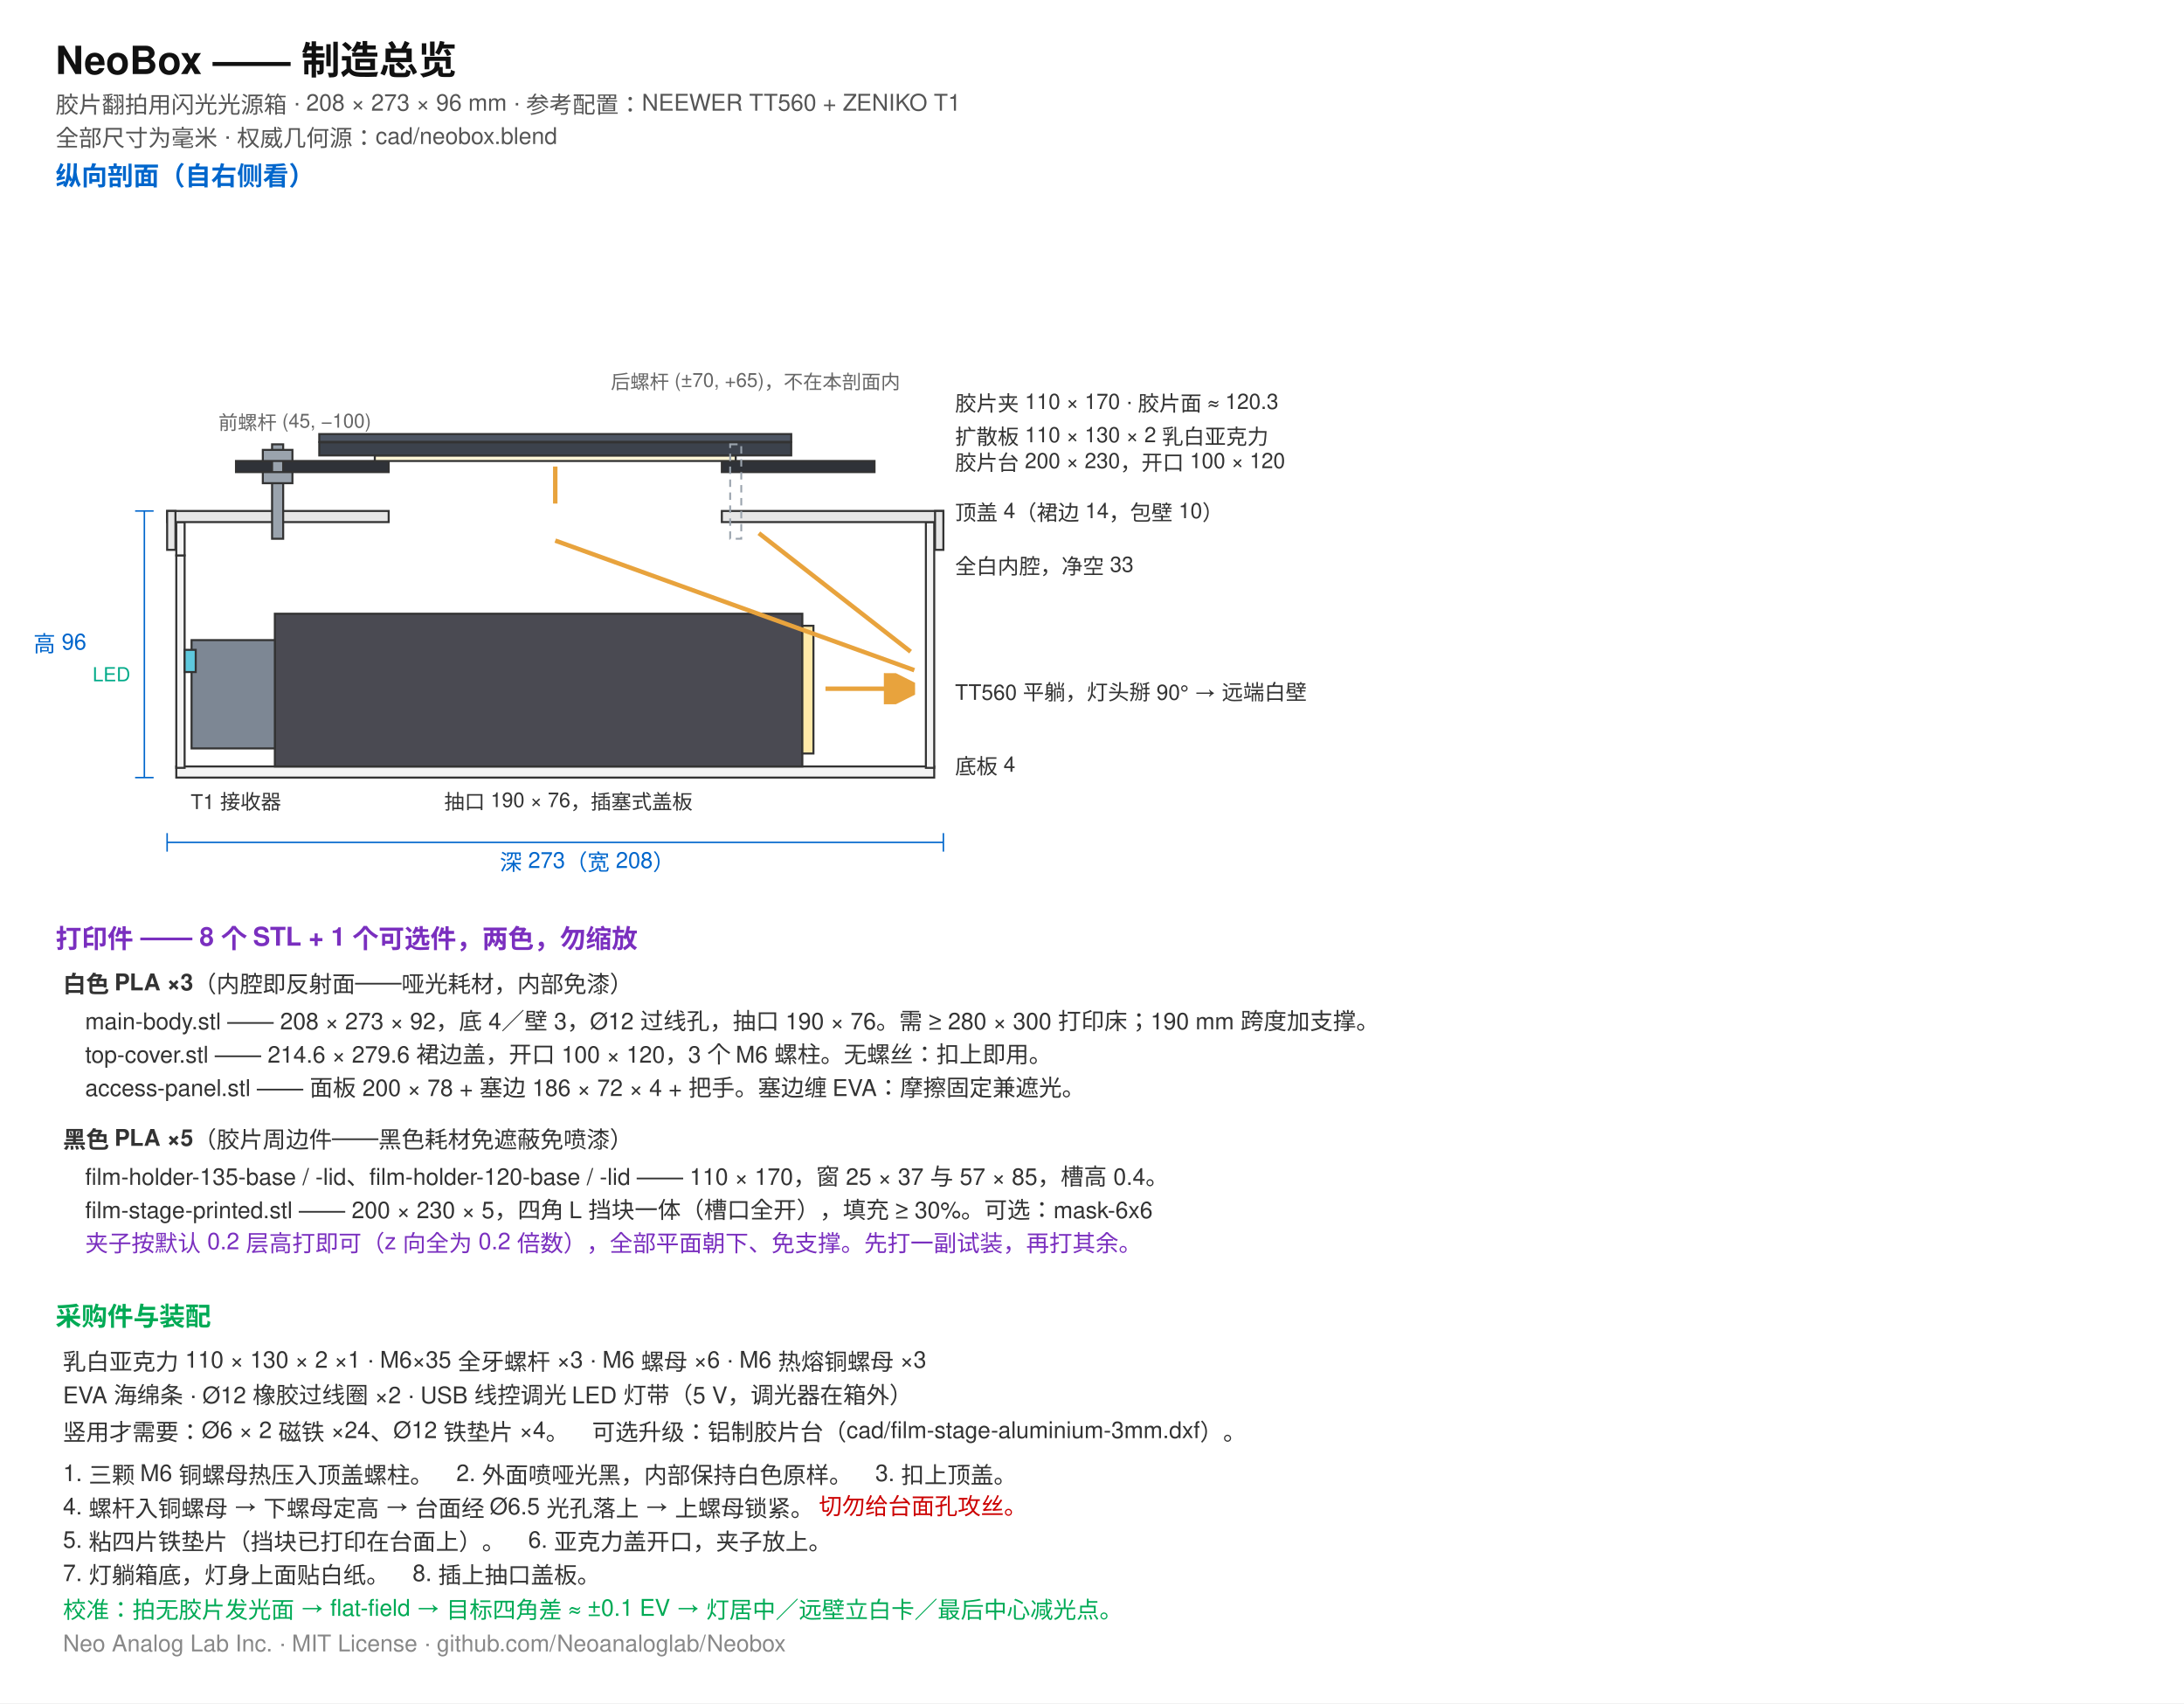
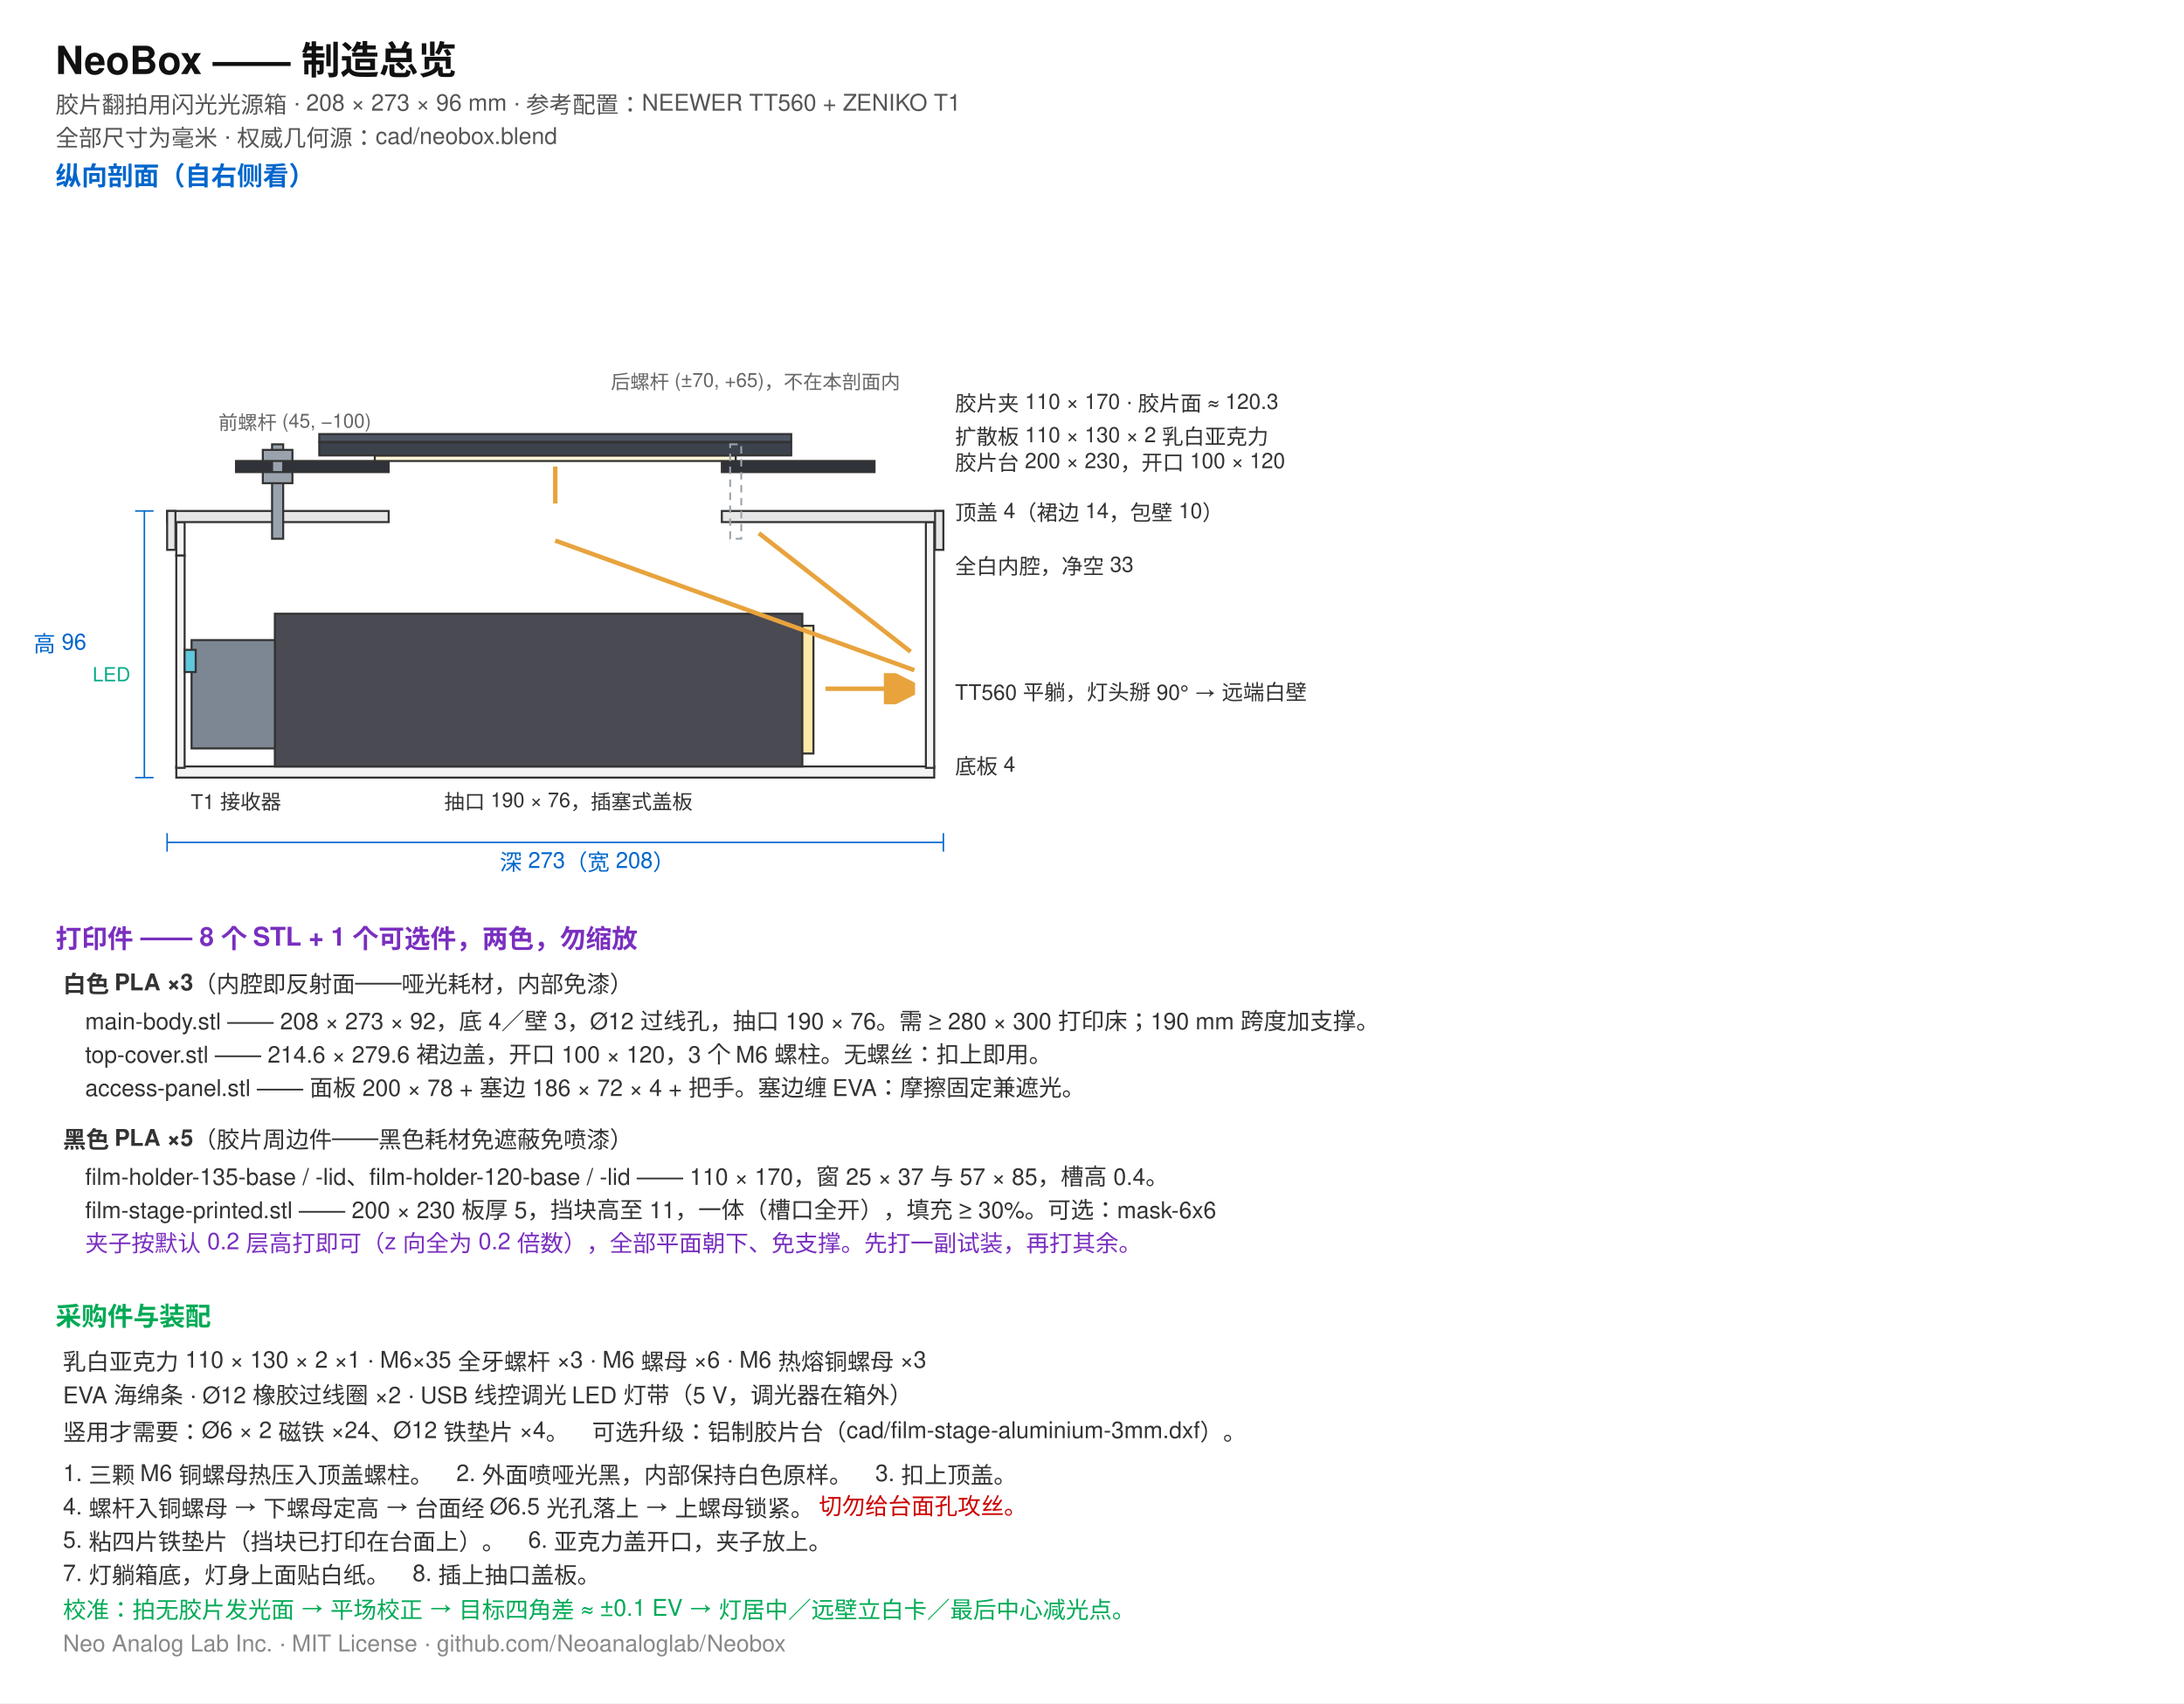
<svg xmlns="http://www.w3.org/2000/svg" width="1180" height="920" viewBox="0 0 1180 920" font-family="Helvetica, Arial, sans-serif">
  <rect width="1180" height="920" fill="#ffffff" />
  <text x="30" y="40" font-size="21" font-weight="bold" fill="#111">NeoBox —— 制造总览</text>
  <text x="30" y="61" font-size="12.5" fill="#555">胶片翻拍用闪光光源箱 · 208 × 273 × 96 mm · 参考配置：NEEWER TT560 + ZENIKO T1</text>
  <text x="30" y="79" font-size="12.5" fill="#555">全部尺寸为毫米 · 权威几何源：cad/neobox.blend</text>
  <text x="30" y="100" font-size="14" font-weight="bold" fill="#06c">纵向剖面（自右侧看）</text>
  <g stroke="#333" stroke-width="1.1">
    <rect x="95.25" y="414" width="409.5" height="6" fill="#f4f4f4" />
    <rect x="500.25" y="282" width="4.5" height="132.75" fill="#f4f4f4" />
    <rect x="95.25" y="300" width="4.5" height="114.75" fill="#f4f4f4" />
    <rect x="95.25" y="282" width="4.5" height="18" fill="#f4f4f4" />
    <rect x="90.3" y="276" width="119.7" height="6" fill="#e6e6e6" />
    <rect x="390" y="276" width="119.7" height="6" fill="#e6e6e6" />
    <rect x="90.3" y="276" width="4.5" height="21" fill="#e6e6e6" />
    <rect x="505.2" y="276" width="4.5" height="21" fill="#e6e6e6" />
    <rect x="148.5" y="331.5" width="285" height="82.5" fill="#4a4a52" />
    <rect x="433.5" y="338" width="6" height="69" fill="#ffe9a8" />
    <rect x="103.5" y="345.75" width="45" height="58.5" fill="#7d8794" />
    <rect x="99.75" y="351" width="6" height="12" fill="#5ec8dd" />
    <rect x="127.5" y="249" width="82.5" height="6" fill="#2f3238" />
    <rect x="390" y="249" width="82.5" height="6" fill="#2f3238" />
    <rect x="202.5" y="246" width="195" height="3" fill="#fff6d6" />
    <rect x="172.5" y="238.95" width="255" height="7.05" fill="#3c424c" />
    <rect x="172.5" y="234.45" width="255" height="4.2" fill="#4d5563" />
    <rect x="147" y="240" width="6" height="51" fill="#9aa3ad" />
    <rect x="142" y="255" width="16" height="6" fill="#9aa3ad" />
    <rect x="142" y="243" width="16" height="6" fill="#9aa3ad" />
  </g>
  <g stroke="#9aa3ad" stroke-width="1" stroke-dasharray="4 3" fill="none">
    <rect x="394.5" y="240" width="6" height="51" />
  </g>
  <g stroke="#e8a33d" stroke-width="2.4" fill="none" marker-end="url(#ar)">
    <defs>
      <marker id="ar" markerWidth="7" markerHeight="7" refX="6" refY="3.5" orient="auto">
        <path d="M0,0 L7,3.5 L0,7 z" fill="#e8a33d" />
      </marker>
    </defs>
    <path d="M446,372 L492,372" />
    <path d="M494,362 L300,292" />
    <path d="M492,352 L410,288" />
    <path d="M300,272 L300,252" />
  </g>
  <g font-size="11.5" fill="#333">
    <text x="516" y="418">底板 4</text>
    <text x="516" y="378">TT560 平躺，灯头掰 90° → 远端白壁</text>
    <text x="516" y="310">全白内腔，净空 33</text>
    <text x="516" y="281">顶盖 4（裙边 14，包壁 10）</text>
    <text x="516" y="254">胶片台 200 × 230，开口 100 × 120</text>
    <text x="516" y="240">扩散板 110 × 130 × 2 乳白亚克力</text>
    <text x="516" y="222">胶片夹 110 × 170 · 胶片面 ≈ 120.3</text>
    <text x="103" y="437" font-size="11">T1 接收器</text>
    <text x="240" y="437" font-size="11">抽口 190 × 76，插塞式盖板</text>
    <text x="50" y="368" font-size="10.5" fill="#0a8">LED</text>
    <text x="118" y="232" font-size="10.5" fill="#666">前螺杆 (45, −100)</text>
    <text x="330" y="210" font-size="10.5" fill="#666">后螺杆 (±70, +65)，不在本剖面内</text>
  </g>
  <g stroke="#06c" stroke-width="0.8" fill="none">
    <path d="M90.3,455 L509.7,455" />
    <path d="M90.3,450 L90.3,460" />
    <path d="M509.7,450 L509.7,460" />
    <path d="M78,276 L78,420" />
    <path d="M73,276 L83,276" />
    <path d="M73,420 L83,420" />
  </g>
  <text x="270" y="470" font-size="12" fill="#06c">深 273（宽 208）</text>
  <text x="18" y="352" font-size="12" fill="#06c">高 96</text>
  <text x="30" y="512" font-size="14" font-weight="bold" fill="#7a2fbf">打印件 —— 8 个 STL + 1 个可选件，两色，勿缩放</text>
  <g font-size="12.5" fill="#333">
    <text x="34" y="536">
      <tspan font-weight="bold">白色 PLA ×3</tspan>（内腔即反射面——哑光耗材，内部免漆）</text>
    <text x="46" y="556">main-body.stl —— 208 × 273 × 92，底 4／壁 3，Ø12 过线孔，抽口 190 × 76。需 ≥ 280 × 300 打印床；190 mm 跨度加支撑。</text>
    <text x="46" y="574">top-cover.stl —— 214.6 × 279.6 裙边盖，开口 100 × 120，3 个 M6 螺柱。无螺丝：扣上即用。</text>
    <text x="46" y="592">access-panel.stl —— 面板 200 × 78 + 塞边 186 × 72 × 4 + 把手。塞边缠 EVA：摩擦固定兼遮光。</text>
    <text x="34" y="620">
      <tspan font-weight="bold">黑色 PLA ×5</tspan>（胶片周边件——黑色耗材免遮蔽免喷漆）</text>
    <text x="46" y="640">film-holder-135-base / -lid、film-holder-120-base / -lid —— 110 × 170，窗 25 × 37 与 57 × 85，槽高 0.4。</text>
-     <text x="46" y="658">film-stage-printed.stl —— 200 × 230 × 5，四角 L 挡块一体（槽口全开），填充 ≥ 30%。可选：mask-6x6</text>
+     <text x="46" y="658">film-stage-printed.stl —— 200 × 230 板厚 5，挡块高至 11，一体（槽口全开），填充 ≥ 30%。可选：mask-6x6</text>
    <text x="46" y="676" fill="#7a2fbf">夹子按默认 0.2 层高打即可（z 向全为 0.2 倍数），全部平面朝下、免支撑。先打一副试装，再打其余。</text>
  </g>
  <text x="30" y="716" font-size="14" font-weight="bold" fill="#0a5">采购件与装配</text>
  <g font-size="12.5" fill="#333">
    <text x="34" y="740">乳白亚克力 110 × 130 × 2 ×1 · M6×35 全牙螺杆 ×3 · M6 螺母 ×6 · M6 热熔铜螺母 ×3</text>
    <text x="34" y="758">EVA 海绵条 · Ø12 橡胶过线圈 ×2 · USB 线控调光 LED 灯带（5 V，调光器在箱外）</text>
    <text x="34" y="778">竖用才需要：Ø6 × 2 磁铁 ×24、Ø12 铁垫片 ×4。　可选升级：铝制胶片台（cad/film-stage-aluminium-3mm.dxf）。</text>
    <text x="34" y="800">1. 三颗 M6 铜螺母热压入顶盖螺柱。　2. 外面喷哑光黑，内部保持白色原样。　3. 扣上顶盖。</text>
    <text x="34" y="818">4. 螺杆入铜螺母 → 下螺母定高 → 台面经 Ø6.5 光孔落上 → 上螺母锁紧。 <tspan fill="#c00">切勿给台面孔攻丝。</tspan>
    </text>
    <text x="34" y="836">5. 粘四片铁垫片（挡块已打印在台面上）。　6. 亚克力盖开口，夹子放上。</text>
    <text x="34" y="854">7. 灯躺箱底，灯身上面贴白纸。　8. 插上抽口盖板。</text>
-     <text x="34" y="874" fill="#0a5">校准：拍无胶片发光面 → flat-field → 目标四角差 ≈ ±0.1 EV → 灯居中／远壁立白卡／最后中心减光点。</text>
+     <text x="34" y="874" fill="#0a5">校准：拍无胶片发光面 → 平场校正 → 目标四角差 ≈ ±0.1 EV → 灯居中／远壁立白卡／最后中心减光点。</text>
    <text x="34" y="892" fill="#888">Neo Analog Lab Inc. · MIT License · github.com/Neoanaloglab/Neobox</text>
  </g>
</svg>
